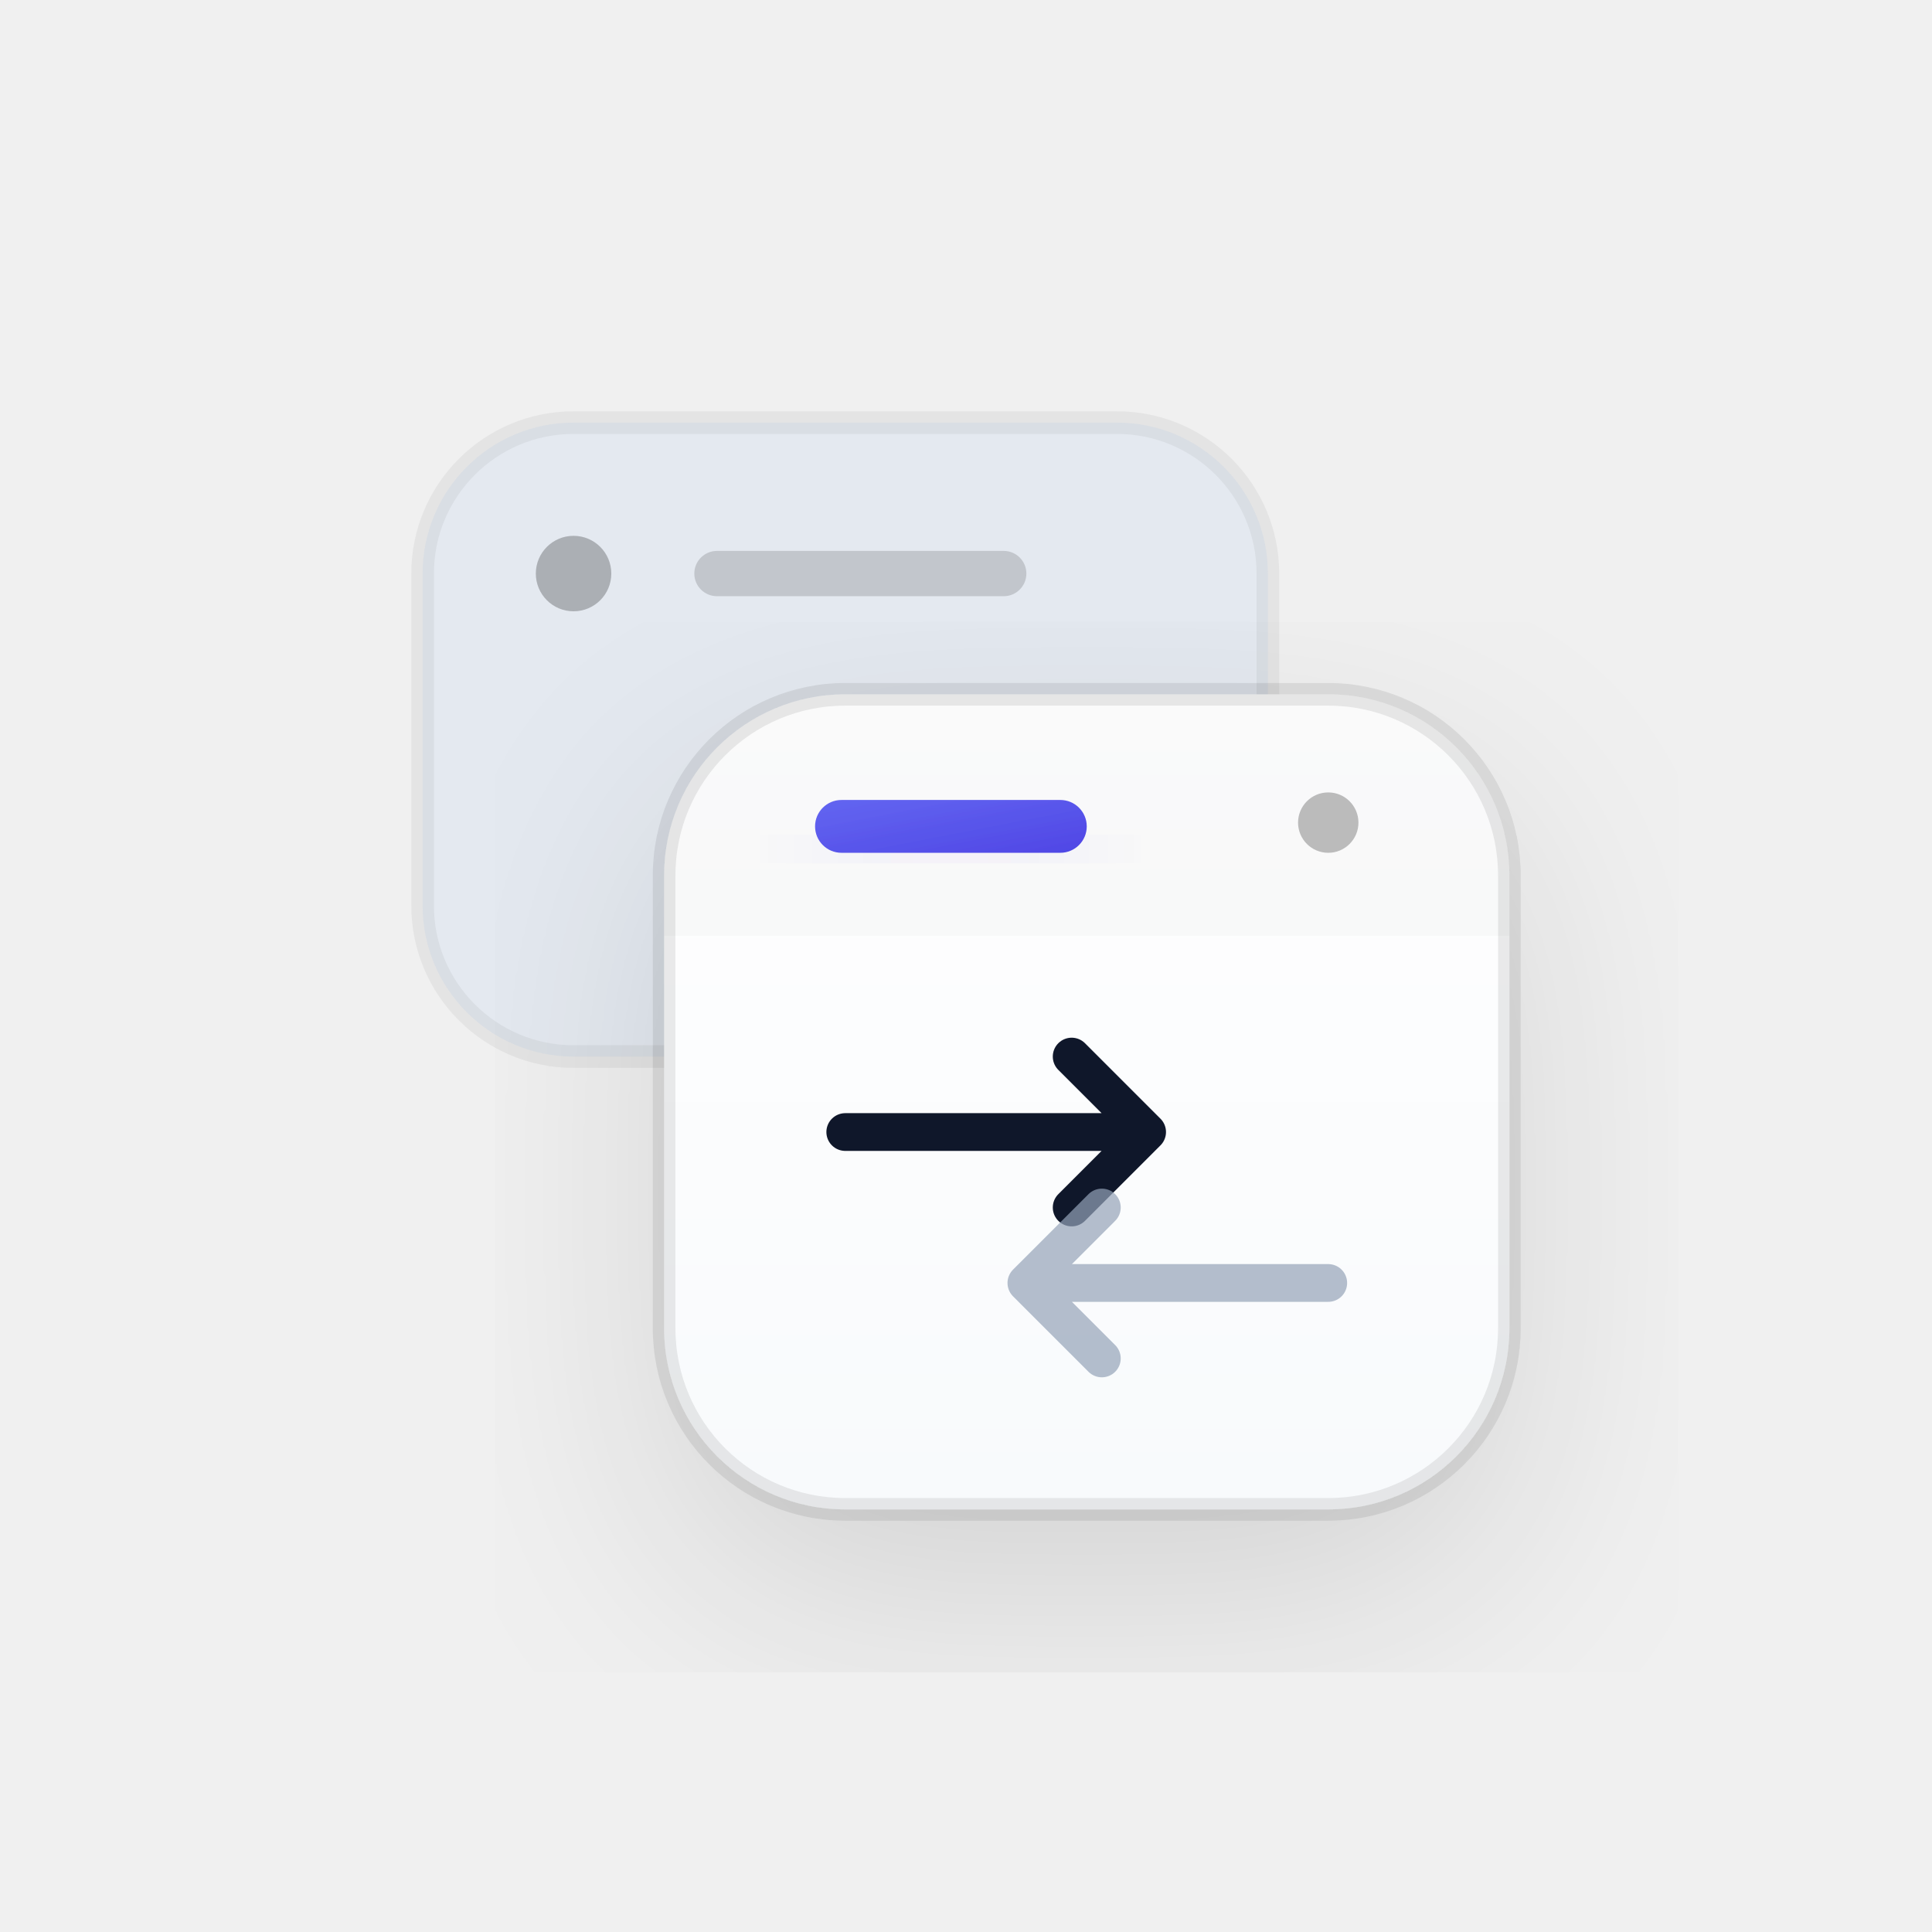
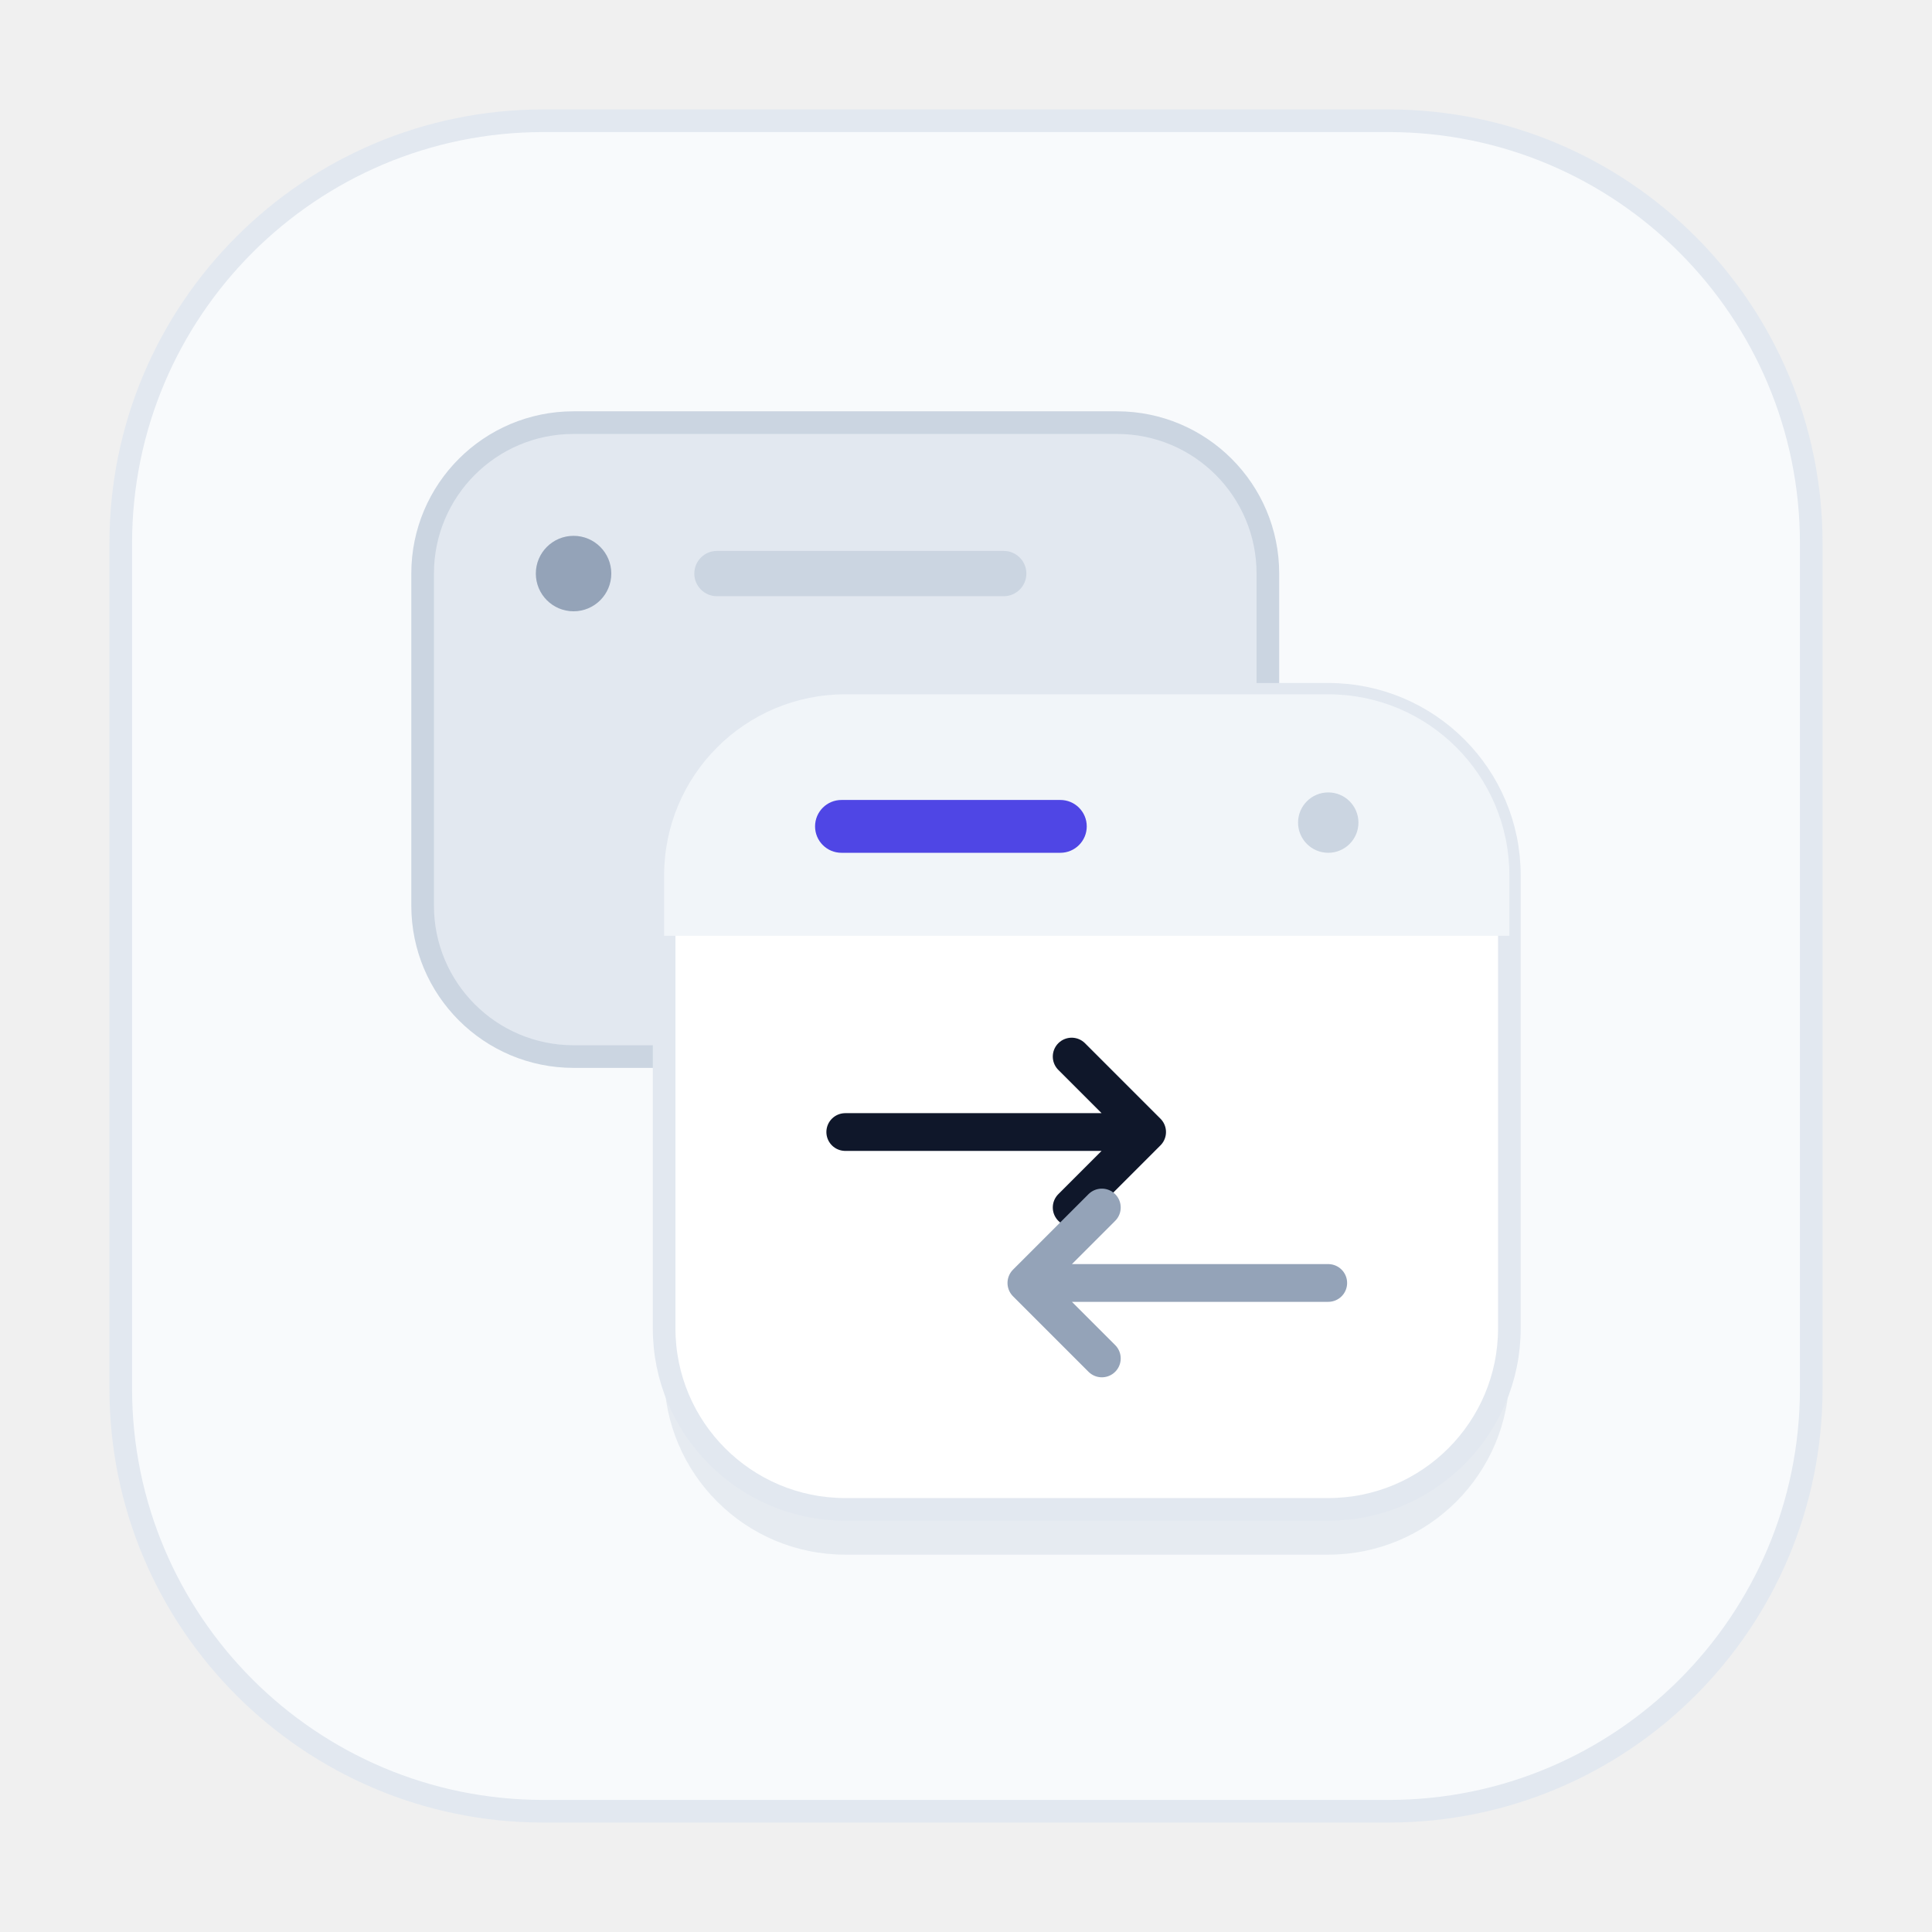
<svg xmlns="http://www.w3.org/2000/svg" viewBox="0 0 128 128" width="100%" height="100%">
-   <defs>
-     <linearGradient id="accentGradLight" x1="0%" y1="0%" x2="100%" y2="100%">
-       <stop offset="0%" stop-color="#6366F1" />
-       <stop offset="100%" stop-color="#4F46E5" />
-     </linearGradient>
-     <linearGradient id="frontCardGradLight" x1="0%" y1="0%" x2="0%" y2="100%">
-       <stop offset="0%" stop-color="#FFFFFF" />
-       <stop offset="100%" stop-color="#F8FAFC" />
-     </linearGradient>
-     <filter id="glowLight" x="-20%" y="-20%" width="140%" height="140%">
-       <feDropShadow dx="0" dy="3" stdDeviation="5" flood-color="#4F46E5" flood-opacity="0.3" />
-     </filter>
-     <filter id="cardShadowLight" x="-20%" y="-20%" width="140%" height="140%">
-       <feDropShadow dx="0" dy="6" stdDeviation="8" flood-color="#000000" flood-opacity="0.12" />
-     </filter>
-   </defs>
-   <rect x="28" y="28" width="56" height="42" rx="10" fill="#E2E8F0" stroke="rgba(0,0,0,0.06)" stroke-width="1.5" opacity="0.85" />
-   <circle cx="38" cy="38" r="2.5" fill="rgba(0,0,0,0.25)" />
-   <rect x="46" y="36.5" width="22" height="3" rx="1.5" fill="rgba(0,0,0,0.15)" />
-   <rect x="44" y="46" width="56" height="54" rx="12" fill="url(#frontCardGradLight)" stroke="rgba(0,0,0,0.08)" stroke-width="1.5" filter="url(#cardShadowLight)" />
-   <path d="M44 58 C44 51.37 49.37 46 56 46 L88 46 C94.63 46 100 51.37 100 58 L100 62 L44 62 Z" fill="rgba(0,0,0,0.02)" />
-   <rect x="54" y="53" width="18" height="3.5" rx="1.75" fill="url(#accentGradLight)" filter="url(#glowLight)" />
-   <circle cx="88" cy="54.5" r="2" fill="rgba(0,0,0,0.25)" />
+   <rect x="8" y="8" width="112" height="112" rx="28" fill="#F8FAFC" stroke="#E2E8F0" stroke-width="1.5" />
+   <rect x="28" y="28" width="56" height="42" rx="10" fill="#E2E8F0" stroke="#CBD5E1" stroke-width="1.5" />
+   <circle cx="38" cy="38" r="2.5" fill="#94A3B8" />
+   <rect x="46" y="36.5" width="22" height="3" rx="1.5" fill="#CBD5E1" />
+   <rect x="44" y="49" width="56" height="54" rx="12" fill="#CBD5E1" opacity="0.4" />
+   <rect x="44" y="46" width="56" height="54" rx="12" fill="#FFFFFF" stroke="#E2E8F0" stroke-width="1.5" />
+   <path d="M44 58 C44 51.37 49.37 46 56 46 L88 46 C94.63 46 100 51.37 100 58 L100 62 L44 62 Z" fill="#F1F5F9" />
+   <rect x="54" y="53" width="18" height="3.5" rx="1.75" fill="#4F46E5" />
+   <circle cx="88" cy="54.5" r="2" fill="#CBD5E1" />
  <path d="M56 75 L76 75 M71 70 L76 75 L71 80" fill="none" stroke="#0F172A" stroke-width="2.5" stroke-linecap="round" stroke-linejoin="round" />
-   <path d="M88 85 L68 85 M73 90 L68 85 L73 80" fill="none" stroke="#94A3B8" stroke-width="2.5" stroke-linecap="round" stroke-linejoin="round" opacity="0.7" />
+   <path d="M88 85 L68 85 M73 90 L68 85 L73 80" fill="none" stroke="#94A3B8" stroke-width="2.5" stroke-linecap="round" stroke-linejoin="round" />
</svg>
